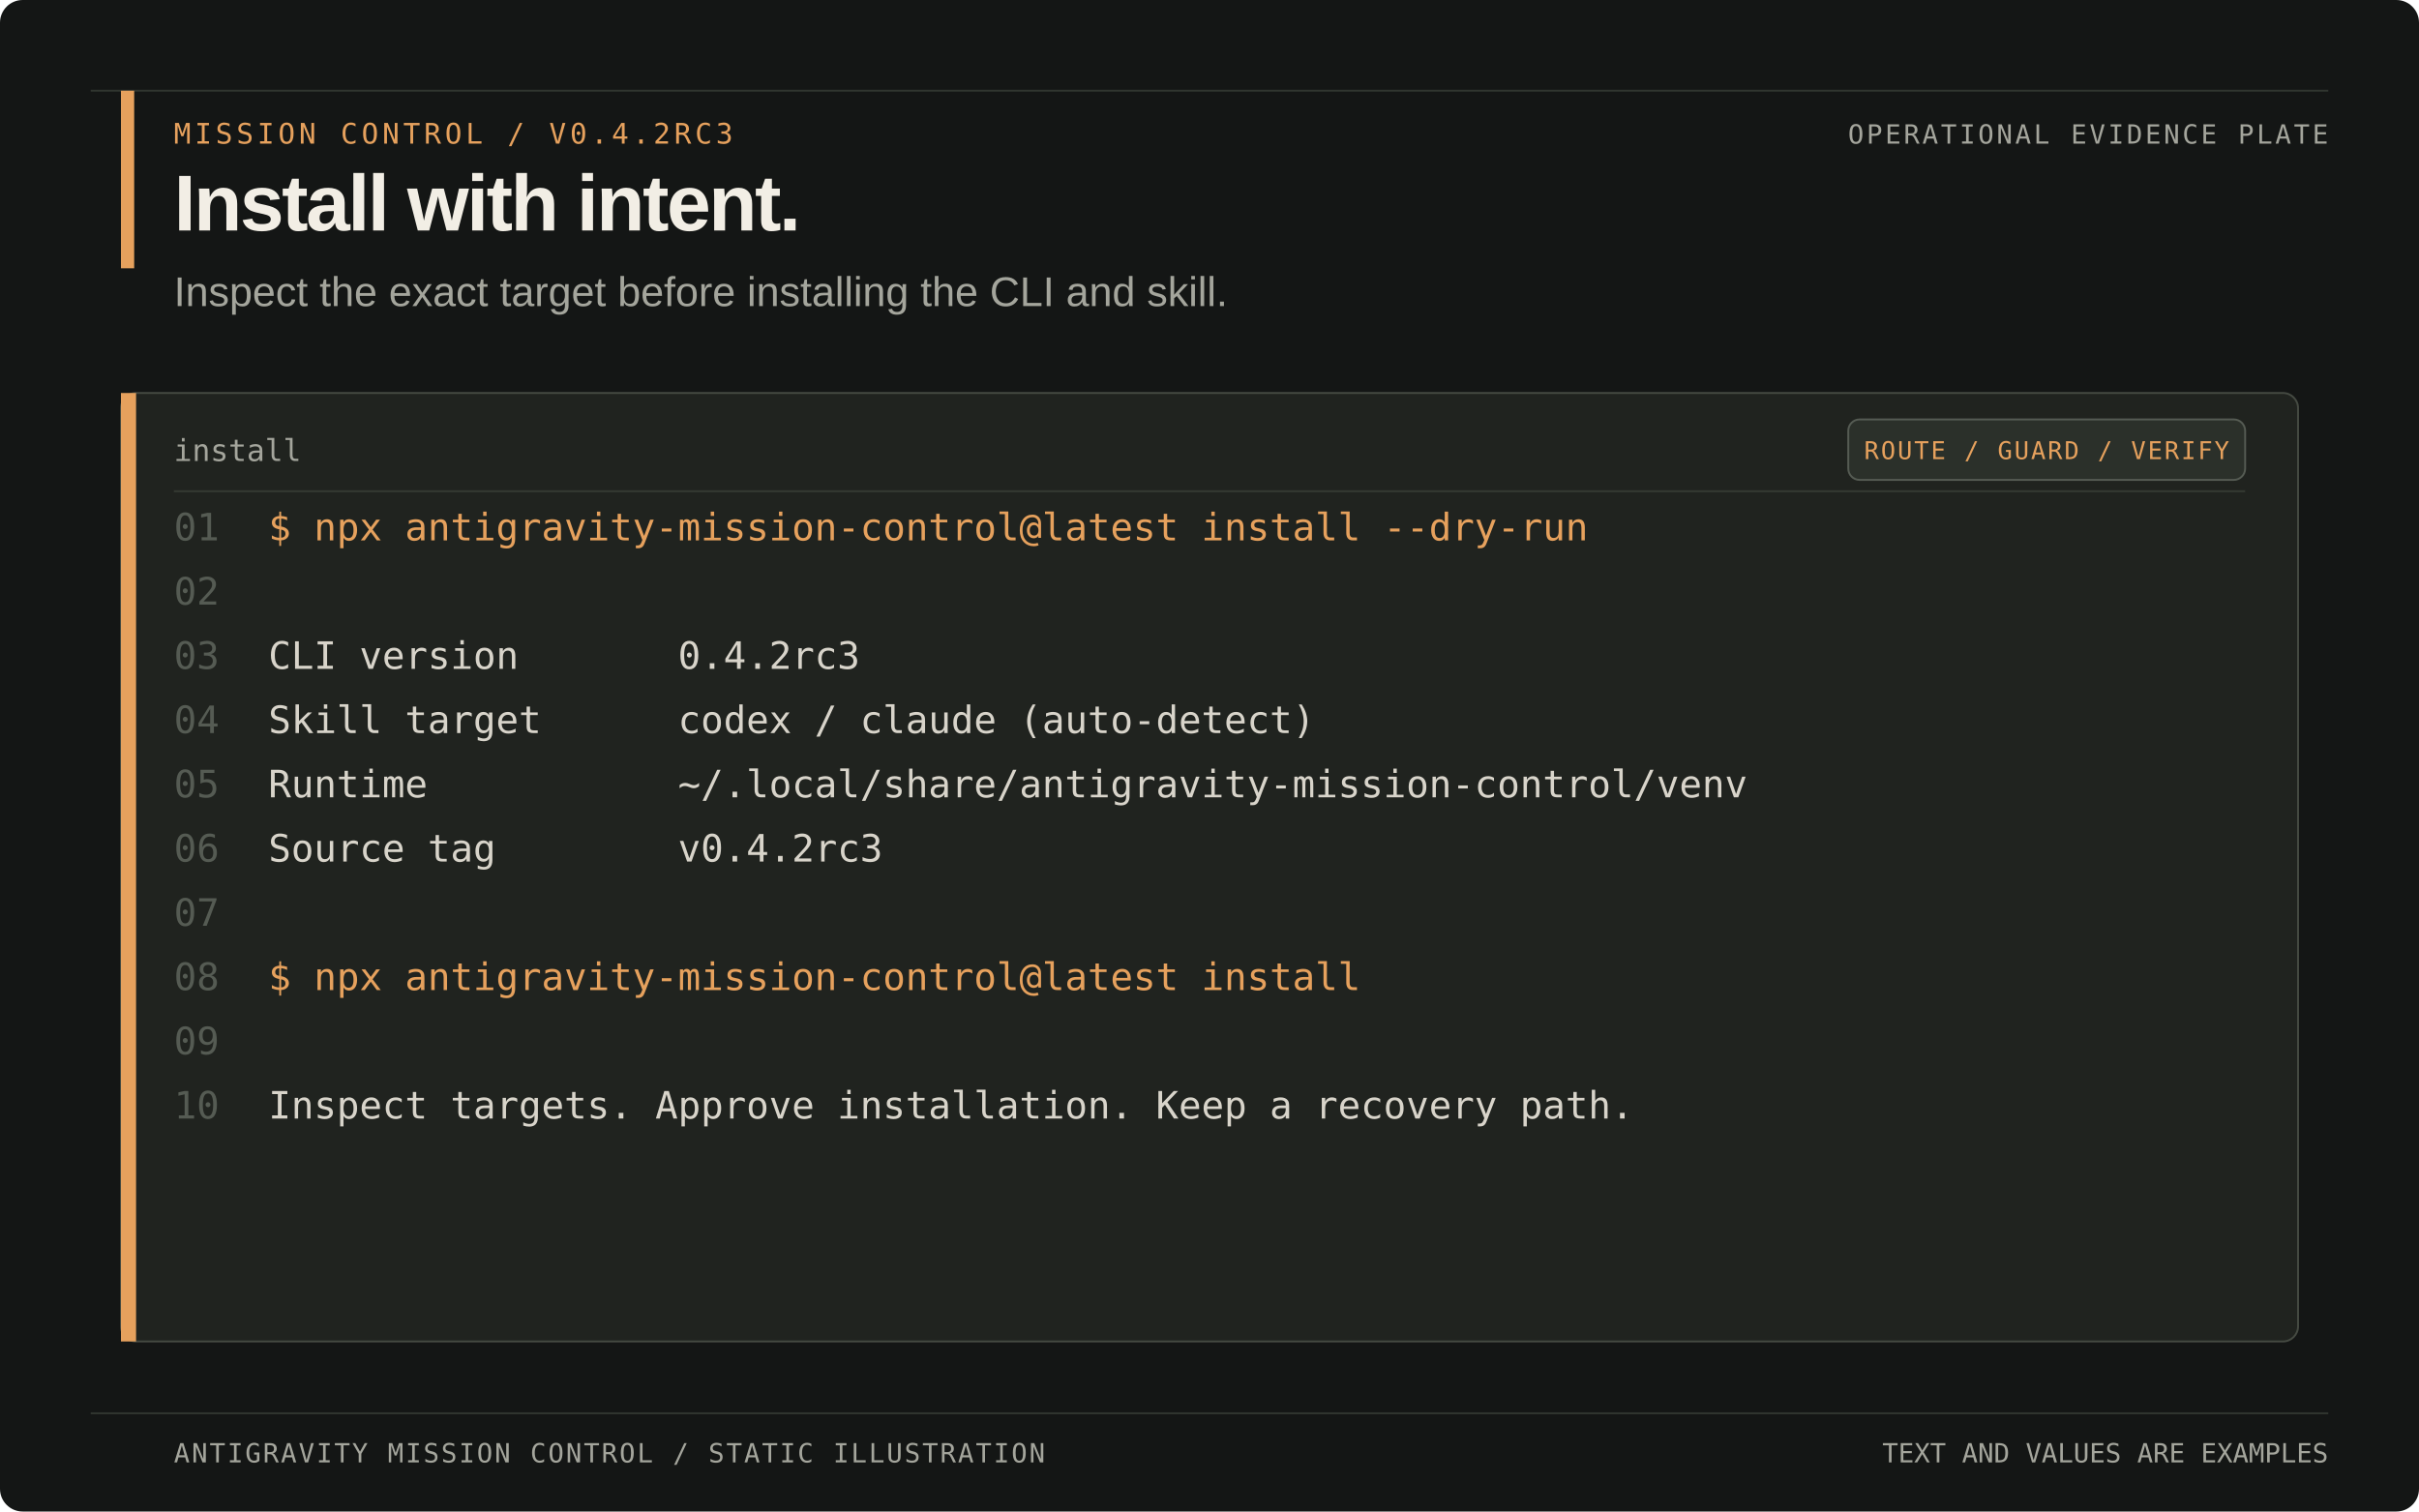
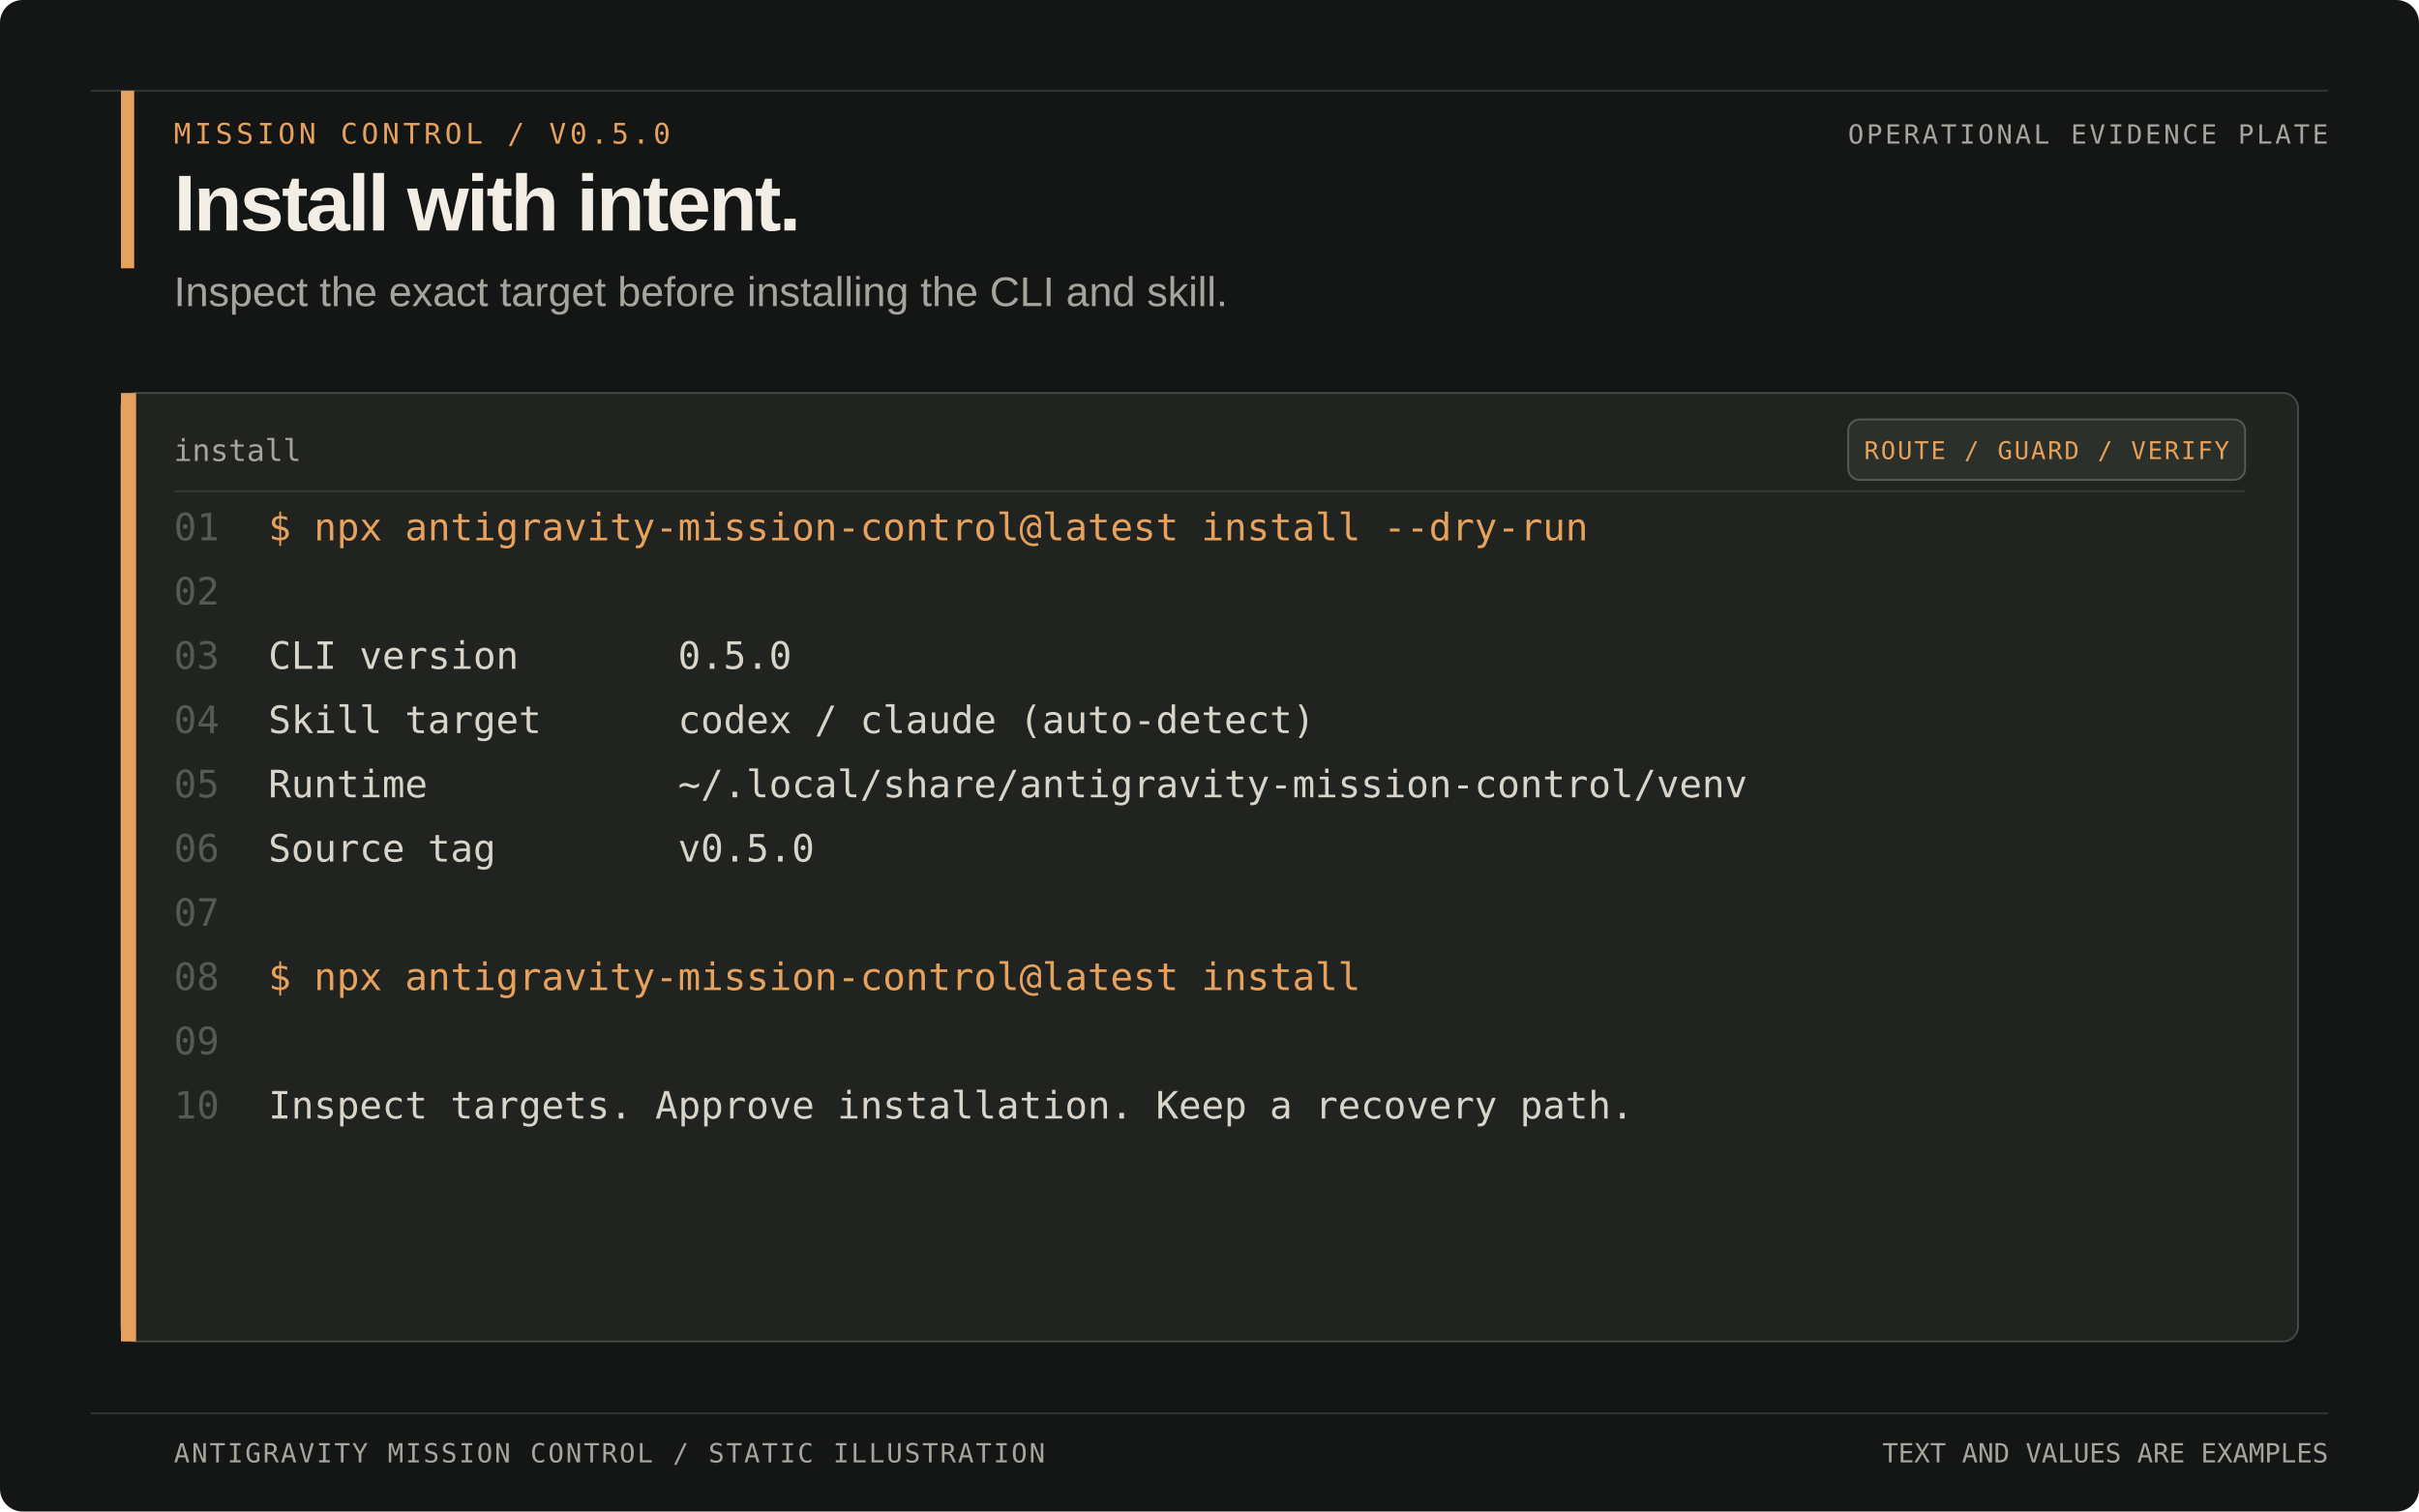
<svg xmlns="http://www.w3.org/2000/svg" width="1280" height="800" viewBox="0 0 1280 800" role="img" aria-labelledby="title desc">
  <rect width="1280" height="800" rx="12" fill="#141615" />
  <path d="M48 48H1232M48 748H1232" stroke="#30352f" />
  <rect x="64" y="48" width="7" height="94" fill="#e6a15d" />
-   <text x="92" y="76" font-family="Menlo, Consolas, monospace" font-size="15" letter-spacing="2" fill="#e6a15d">MISSION CONTROL  /  V0.4.2RC3</text>
+   <text x="92" y="76" font-family="Menlo, Consolas, monospace" font-size="15" letter-spacing="2" fill="#e6a15d">MISSION CONTROL  /  V0.5.0</text>
  <text x="92" y="122" font-family="Arial, Helvetica, sans-serif" font-size="42" font-weight="700" letter-spacing="-1.2" fill="#f2eee5">Install with intent.</text>
  <text x="92" y="162" font-family="Arial, Helvetica, sans-serif" font-size="22" fill="#a4a59c">Inspect the exact target before installing the CLI and skill.</text>
  <text x="1232" y="76" text-anchor="end" font-family="Menlo, Consolas, monospace" font-size="14" letter-spacing="1.4" fill="#a4a59c">OPERATIONAL EVIDENCE PLATE</text>
  <rect x="64" y="208" width="1152" height="502" rx="8" fill="#20231f" stroke="#454a42" />
  <rect x="64" y="208" width="8" height="502" fill="#e6a15d" />
  <text x="92" y="244" font-family="Menlo, Consolas, monospace" font-size="16" fill="#a4a59c">install</text>
  <rect x="978" y="222" width="210" height="32" rx="6" fill="#2b302a" stroke="#555b53" />
  <text x="1083" y="243" text-anchor="middle" font-family="Menlo, Consolas, monospace" font-size="13" letter-spacing="1" fill="#e6a15d">ROUTE / GUARD / VERIFY</text>
  <path d="M92 260H1188" stroke="#343a33" />
  <g xml:space="preserve" font-family="Menlo, Consolas, monospace" font-size="20">
    <text x="92" y="286" fill="#555b53">01</text>
    <text x="142" y="286" fill="#e6a15d">$ npx antigravity-mission-control@latest install --dry-run</text>
    <text x="92" y="320" fill="#555b53">02</text>
    <text x="142" y="320" fill="#d8d4ca" />
    <text x="92" y="354" fill="#555b53">03</text>
-     <text x="142" y="354" fill="#d8d4ca">CLI version       0.4.2rc3</text>
+     <text x="142" y="354" fill="#d8d4ca">CLI version       0.5.0</text>
    <text x="92" y="388" fill="#555b53">04</text>
    <text x="142" y="388" fill="#d8d4ca">Skill target      codex / claude (auto-detect)</text>
    <text x="92" y="422" fill="#555b53">05</text>
    <text x="142" y="422" fill="#d8d4ca">Runtime           ~/.local/share/antigravity-mission-control/venv</text>
    <text x="92" y="456" fill="#555b53">06</text>
-     <text x="142" y="456" fill="#d8d4ca">Source tag        v0.4.2rc3</text>
+     <text x="142" y="456" fill="#d8d4ca">Source tag        v0.5.0</text>
    <text x="92" y="490" fill="#555b53">07</text>
    <text x="142" y="490" fill="#d8d4ca" />
    <text x="92" y="524" fill="#555b53">08</text>
    <text x="142" y="524" fill="#e6a15d">$ npx antigravity-mission-control@latest install</text>
    <text x="92" y="558" fill="#555b53">09</text>
    <text x="142" y="558" fill="#d8d4ca" />
    <text x="92" y="592" fill="#555b53">10</text>
    <text x="142" y="592" fill="#d8d4ca">Inspect targets. Approve installation. Keep a recovery path.</text>
  </g>
  <text x="92" y="774" font-family="Menlo, Consolas, monospace" font-size="14" letter-spacing="1" fill="#a4a59c">ANTIGRAVITY MISSION CONTROL  /  STATIC ILLUSTRATION</text>
  <text x="1232" y="774" text-anchor="end" font-family="Menlo, Consolas, monospace" font-size="14" fill="#a4a59c">TEXT AND VALUES ARE EXAMPLES</text>
</svg>
